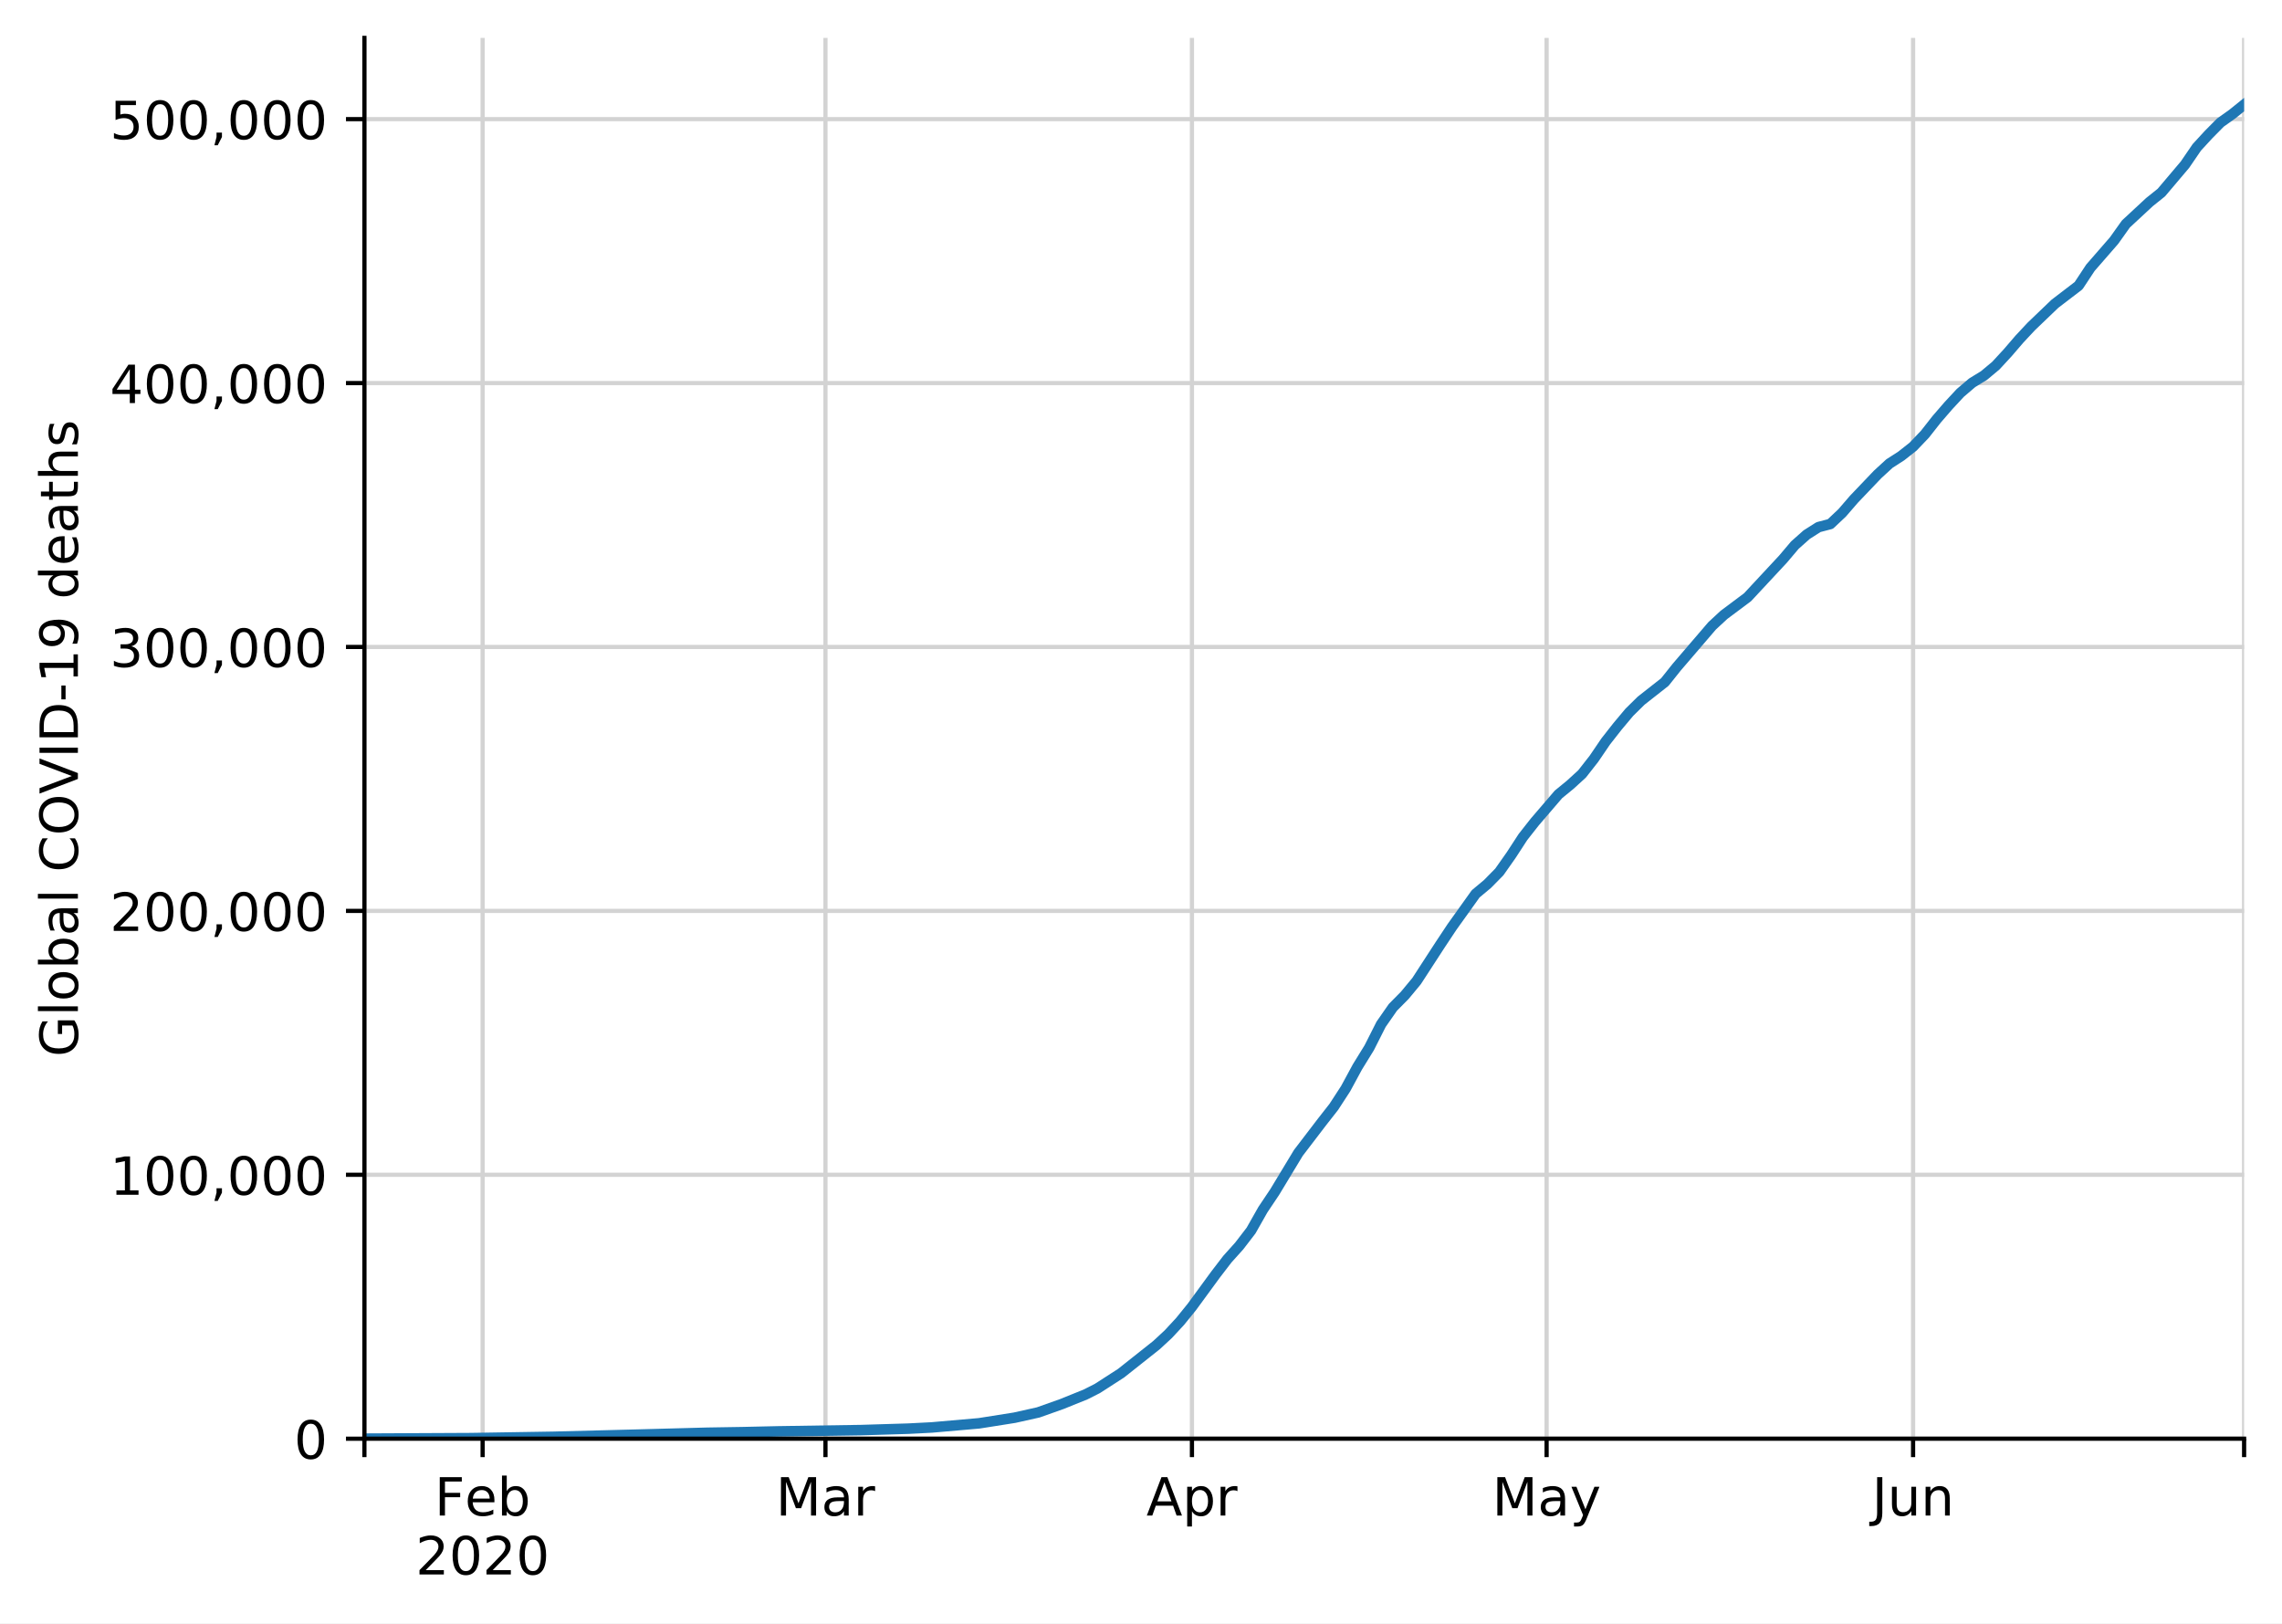
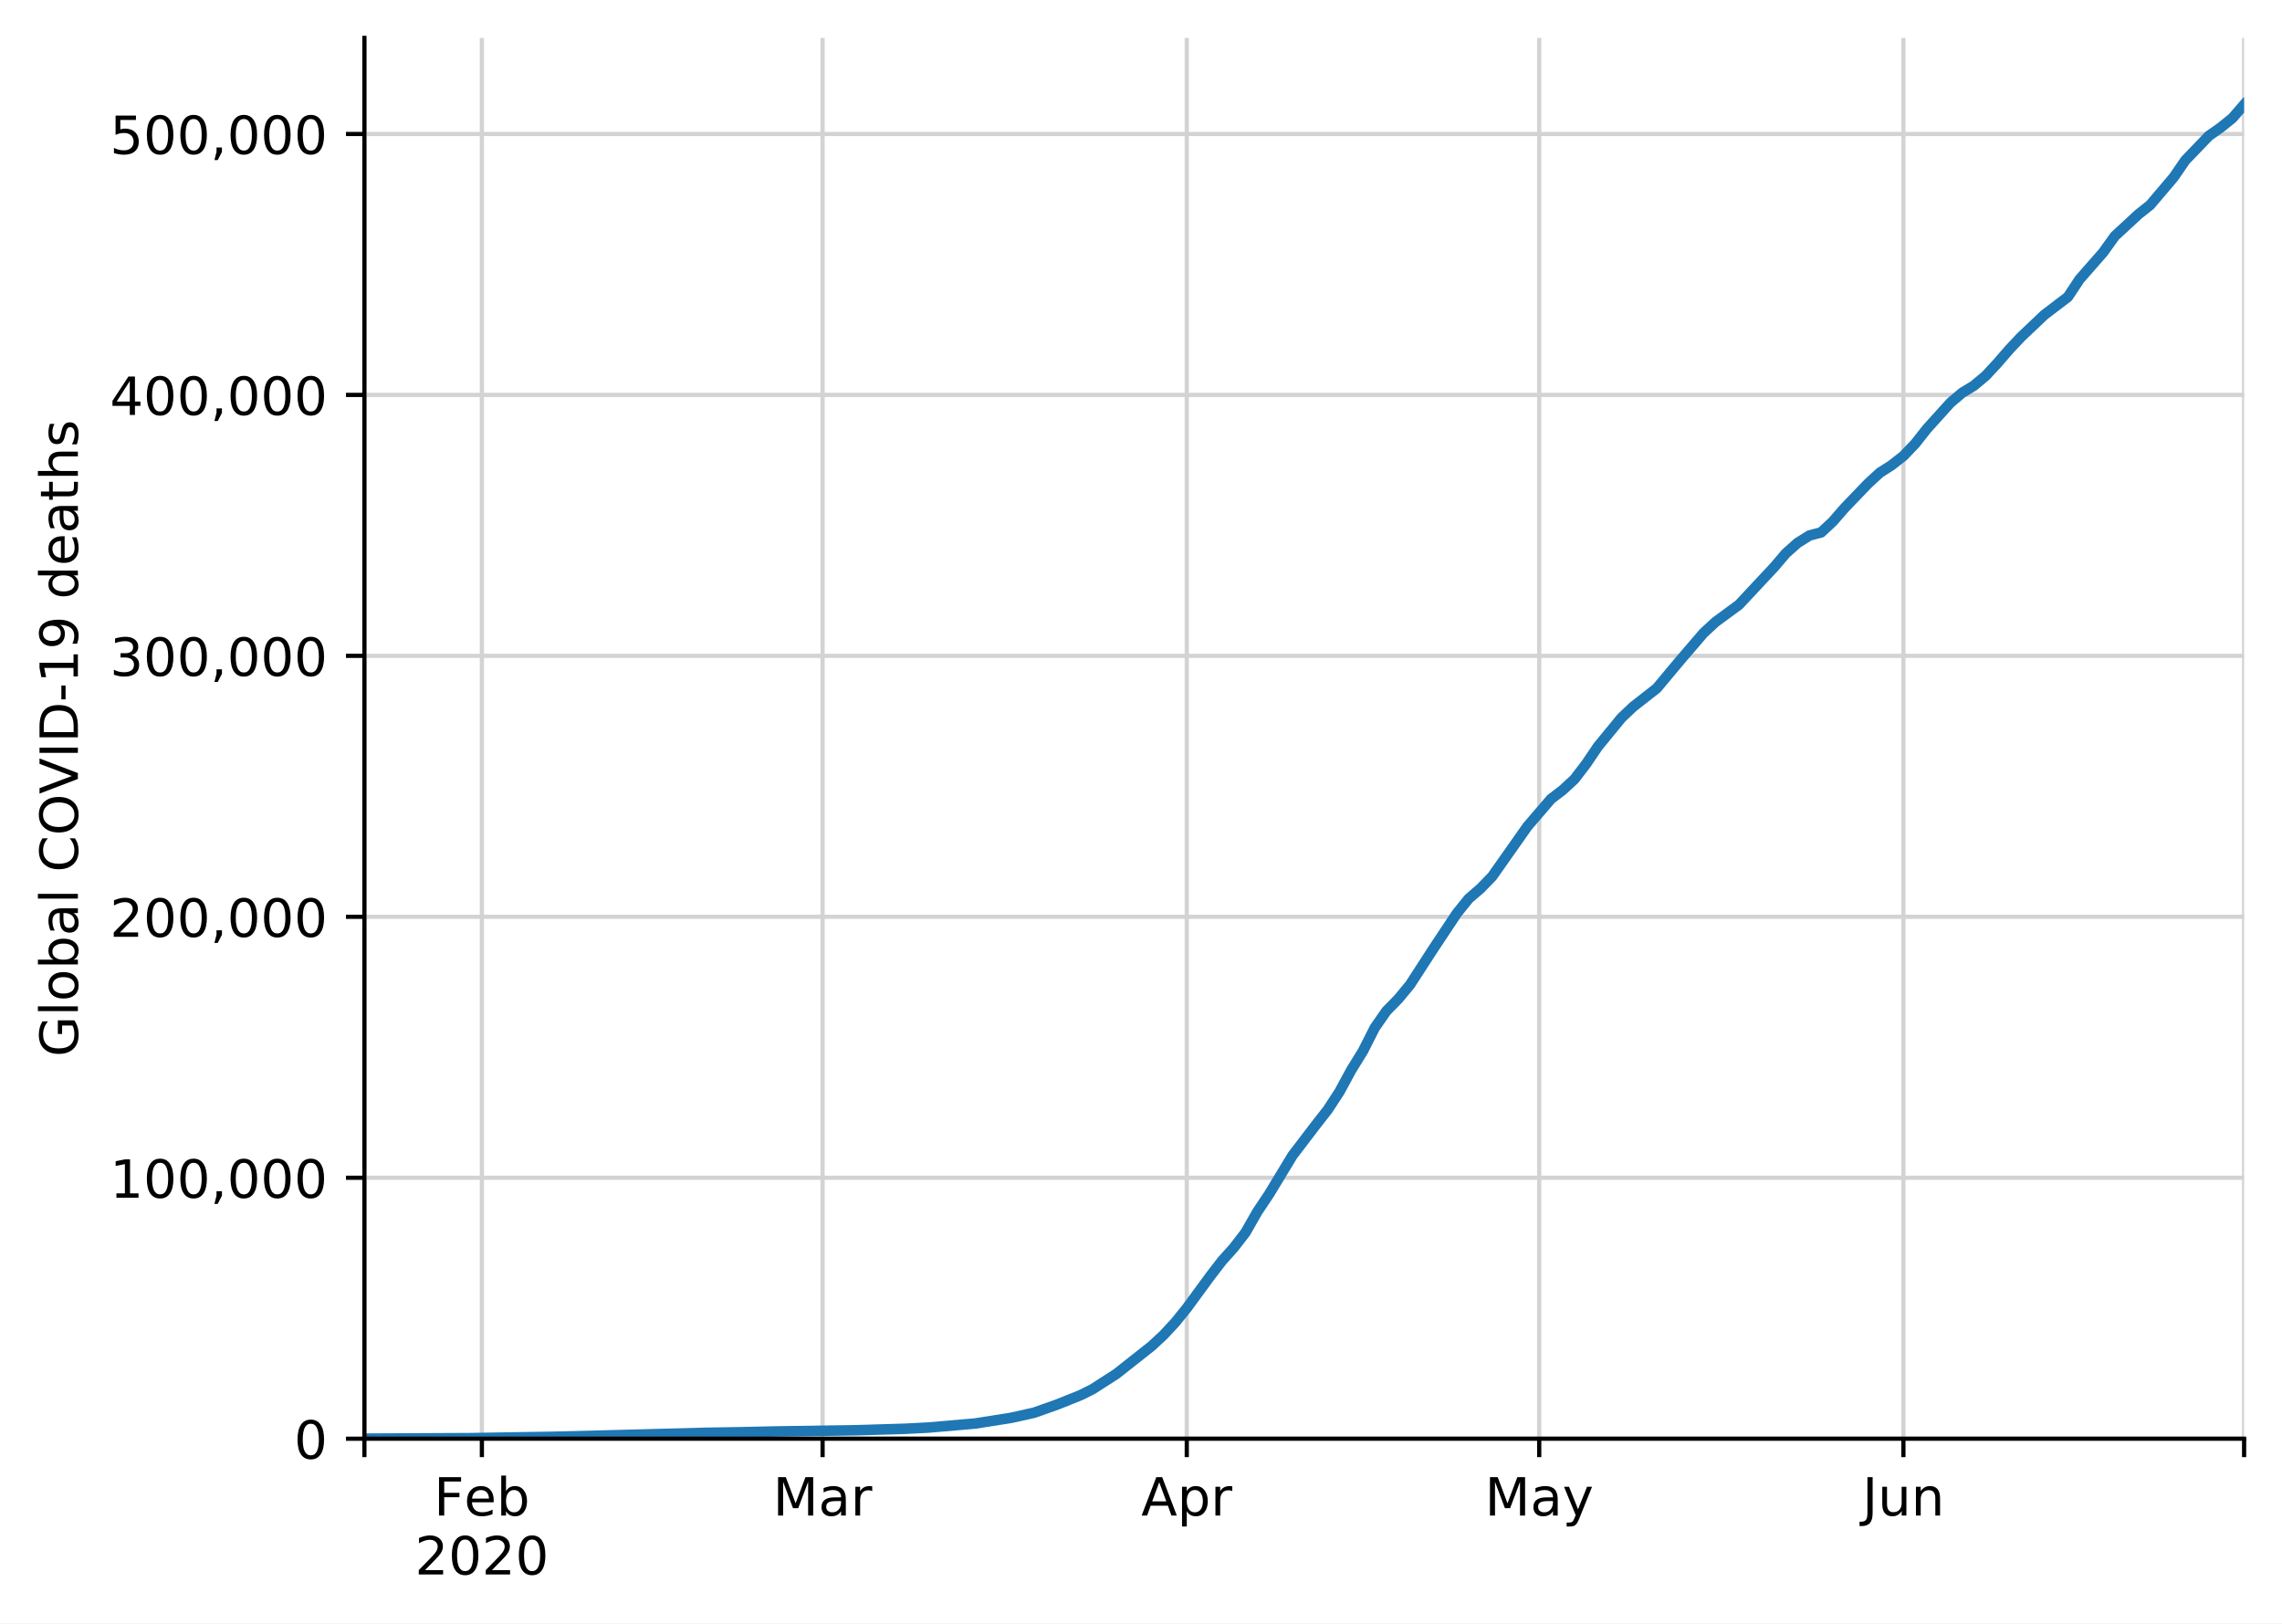
<svg xmlns="http://www.w3.org/2000/svg" xmlns:xlink="http://www.w3.org/1999/xlink" height="308.388pt" version="1.1" viewBox="0 0 433.551 308.388" width="433.551pt">
  <defs>
    <style type="text/css">
*{stroke-linecap:butt;stroke-linejoin:round;}
  </style>
  </defs>
  <g id="figure_1">
    <g id="patch_1">
      <path d="M 0 308.388  L 433.551 308.388  L 433.551 0  L 0 0  z " style="fill:#ffffff;" />
    </g>
    <g id="axes_1">
      <g id="patch_2">
        <path d="M 69.231 273.312  L 426.351 273.312  L 426.351 7.2  L 69.231 7.2  z " style="fill:#ffffff;" />
      </g>
      <g id="matplotlib.axis_1">
        <g id="xtick_1">
          <g id="line2d_1">
-             <path clip-path="url(#p17bb560047)" d="M 69.231 273.312  L 69.231 7.2  " style="fill:none;stroke:#d3d3d3;stroke-linecap:square;stroke-width:0.8;" />
+             <path clip-path="url(#pb9edc6ac52)" d="M 69.231 273.312  L 69.231 7.2  " style="fill:none;stroke:#d3d3d3;stroke-linecap:square;stroke-width:0.8;" />
          </g>
          <g id="line2d_2">
            <defs>
-               <path d="M 0 0  L 0 3.5  " id="mced81a9c8c" style="stroke:#000000;stroke-width:0.8;" />
-             </defs>
-             <g>
-               <use style="stroke:#000000;stroke-width:0.8;" x="69.231" xlink:href="#mced81a9c8c" y="273.312" />
+               <path d="M 0 0  L 0 3.5  " id="md88c4cd7ff" style="stroke:#000000;stroke-width:0.8;" />
+             </defs>
+             <g>
+               <use style="stroke:#000000;stroke-width:0.8;" x="69.231" xlink:href="#md88c4cd7ff" y="273.312" />
            </g>
          </g>
        </g>
        <g id="xtick_2">
          <g id="line2d_3">
-             <path clip-path="url(#p17bb560047)" d="M 91.692 273.312  L 91.692 7.2  " style="fill:none;stroke:#d3d3d3;stroke-linecap:square;stroke-width:0.8;" />
+             <path clip-path="url(#pb9edc6ac52)" d="M 91.551 273.312  L 91.551 7.2  " style="fill:none;stroke:#d3d3d3;stroke-linecap:square;stroke-width:0.8;" />
          </g>
          <g id="line2d_4">
            <g>
-               <use style="stroke:#000000;stroke-width:0.8;" x="91.692" xlink:href="#mced81a9c8c" y="273.312" />
+               <use style="stroke:#000000;stroke-width:0.8;" x="91.551" xlink:href="#md88c4cd7ff" y="273.312" />
            </g>
          </g>
          <g id="text_1">
            <defs>
              <path d="M 9.812 72.906  L 51.703 72.906  L 51.703 64.594  L 19.672 64.594  L 19.672 43.109  L 48.578 43.109  L 48.578 34.812  L 19.672 34.812  L 19.672 0  L 9.812 0  z " id="DejaVuSans-70" />
              <path d="M 56.203 29.594  L 56.203 25.203  L 14.891 25.203  Q 15.484 15.922 20.484 11.062  Q 25.484 6.203 34.422 6.203  Q 39.594 6.203 44.453 7.469  Q 49.312 8.734 54.109 11.281  L 54.109 2.781  Q 49.266 0.734 44.188 -0.344  Q 39.109 -1.422 33.891 -1.422  Q 20.797 -1.422 13.156 6.188  Q 5.516 13.812 5.516 26.812  Q 5.516 40.234 12.766 48.109  Q 20.016 56 32.328 56  Q 43.359 56 49.781 48.891  Q 56.203 41.797 56.203 29.594  z M 47.219 32.234  Q 47.125 39.594 43.094 43.984  Q 39.062 48.391 32.422 48.391  Q 24.906 48.391 20.391 44.141  Q 15.875 39.891 15.188 32.172  z " id="DejaVuSans-101" />
              <path d="M 48.688 27.297  Q 48.688 37.203 44.609 42.844  Q 40.531 48.484 33.406 48.484  Q 26.266 48.484 22.188 42.844  Q 18.109 37.203 18.109 27.297  Q 18.109 17.391 22.188 11.75  Q 26.266 6.109 33.406 6.109  Q 40.531 6.109 44.609 11.75  Q 48.688 17.391 48.688 27.297  z M 18.109 46.391  Q 20.953 51.266 25.266 53.625  Q 29.594 56 35.594 56  Q 45.562 56 51.781 48.094  Q 58.016 40.188 58.016 27.297  Q 58.016 14.406 51.781 6.484  Q 45.562 -1.422 35.594 -1.422  Q 29.594 -1.422 25.266 0.953  Q 20.953 3.328 18.109 8.203  L 18.109 0  L 9.078 0  L 9.078 75.984  L 18.109 75.984  z " id="DejaVuSans-98" />
            </defs>
-             <g transform="translate(82.56897 287.9104)scale(0.1 -0.1)">
+             <g transform="translate(82.42859 287.9104)scale(0.1 -0.1)">
              <use xlink:href="#DejaVuSans-70" />
              <use x="57.441" xlink:href="#DejaVuSans-101" />
              <use x="118.965" xlink:href="#DejaVuSans-98" />
            </g>
            <defs>
              <path d="M 19.188 8.297  L 53.609 8.297  L 53.609 0  L 7.328 0  L 7.328 8.297  Q 12.938 14.109 22.625 23.891  Q 32.328 33.688 34.812 36.531  Q 39.547 41.844 41.422 45.531  Q 43.312 49.219 43.312 52.781  Q 43.312 58.594 39.234 62.25  Q 35.156 65.922 28.609 65.922  Q 23.969 65.922 18.812 64.312  Q 13.672 62.703 7.812 59.422  L 7.812 69.391  Q 13.766 71.781 18.938 73  Q 24.125 74.219 28.422 74.219  Q 39.75 74.219 46.484 68.547  Q 53.219 62.891 53.219 53.422  Q 53.219 48.922 51.531 44.891  Q 49.859 40.875 45.406 35.406  Q 44.188 33.984 37.641 27.219  Q 31.109 20.453 19.188 8.297  z " id="DejaVuSans-50" />
              <path d="M 31.781 66.406  Q 24.172 66.406 20.328 58.906  Q 16.5 51.422 16.5 36.375  Q 16.5 21.391 20.328 13.891  Q 24.172 6.391 31.781 6.391  Q 39.453 6.391 43.281 13.891  Q 47.125 21.391 47.125 36.375  Q 47.125 51.422 43.281 58.906  Q 39.453 66.406 31.781 66.406  z M 31.781 74.219  Q 44.047 74.219 50.516 64.516  Q 56.984 54.828 56.984 36.375  Q 56.984 17.969 50.516 8.266  Q 44.047 -1.422 31.781 -1.422  Q 19.531 -1.422 13.062 8.266  Q 6.594 17.969 6.594 36.375  Q 6.594 54.828 13.062 64.516  Q 19.531 74.219 31.781 74.219  z " id="DejaVuSans-48" />
            </defs>
-             <g transform="translate(78.96663 299.1082)scale(0.1 -0.1)">
+             <g transform="translate(78.82625 299.1082)scale(0.1 -0.1)">
              <use xlink:href="#DejaVuSans-50" />
              <use x="63.623" xlink:href="#DejaVuSans-48" />
              <use x="127.246" xlink:href="#DejaVuSans-50" />
              <use x="190.869" xlink:href="#DejaVuSans-48" />
            </g>
          </g>
        </g>
        <g id="xtick_3">
          <g id="line2d_5">
-             <path clip-path="url(#p17bb560047)" d="M 156.827 273.312  L 156.827 7.2  " style="fill:none;stroke:#d3d3d3;stroke-linecap:square;stroke-width:0.8;" />
+             <path clip-path="url(#pb9edc6ac52)" d="M 156.279 273.312  L 156.279 7.2  " style="fill:none;stroke:#d3d3d3;stroke-linecap:square;stroke-width:0.8;" />
          </g>
          <g id="line2d_6">
            <g>
-               <use style="stroke:#000000;stroke-width:0.8;" x="156.827" xlink:href="#mced81a9c8c" y="273.312" />
+               <use style="stroke:#000000;stroke-width:0.8;" x="156.279" xlink:href="#md88c4cd7ff" y="273.312" />
            </g>
          </g>
          <g id="text_2">
            <defs>
              <path d="M 9.812 72.906  L 24.516 72.906  L 43.109 23.297  L 61.812 72.906  L 76.516 72.906  L 76.516 0  L 66.891 0  L 66.891 64.016  L 48.094 14.016  L 38.188 14.016  L 19.391 64.016  L 19.391 0  L 9.812 0  z " id="DejaVuSans-77" />
              <path d="M 34.281 27.484  Q 23.391 27.484 19.188 25  Q 14.984 22.516 14.984 16.5  Q 14.984 11.719 18.141 8.906  Q 21.297 6.109 26.703 6.109  Q 34.188 6.109 38.703 11.406  Q 43.219 16.703 43.219 25.484  L 43.219 27.484  z M 52.203 31.203  L 52.203 0  L 43.219 0  L 43.219 8.297  Q 40.141 3.328 35.547 0.953  Q 30.953 -1.422 24.312 -1.422  Q 15.922 -1.422 10.953 3.297  Q 6 8.016 6 15.922  Q 6 25.141 12.172 29.828  Q 18.359 34.516 30.609 34.516  L 43.219 34.516  L 43.219 35.406  Q 43.219 41.609 39.141 45  Q 35.062 48.391 27.688 48.391  Q 23 48.391 18.547 47.266  Q 14.109 46.141 10.016 43.891  L 10.016 52.203  Q 14.938 54.109 19.578 55.047  Q 24.219 56 28.609 56  Q 40.484 56 46.344 49.844  Q 52.203 43.703 52.203 31.203  z " id="DejaVuSans-97" />
              <path d="M 41.109 46.297  Q 39.594 47.172 37.812 47.578  Q 36.031 48 33.891 48  Q 26.266 48 22.188 43.047  Q 18.109 38.094 18.109 28.812  L 18.109 0  L 9.078 0  L 9.078 54.688  L 18.109 54.688  L 18.109 46.188  Q 20.953 51.172 25.484 53.578  Q 30.031 56 36.531 56  Q 37.453 56 38.578 55.875  Q 39.703 55.766 41.062 55.516  z " id="DejaVuSans-114" />
            </defs>
-             <g transform="translate(147.3931 287.9104)scale(0.1 -0.1)">
+             <g transform="translate(146.8457 287.9104)scale(0.1 -0.1)">
              <use xlink:href="#DejaVuSans-77" />
              <use x="86.279" xlink:href="#DejaVuSans-97" />
              <use x="147.559" xlink:href="#DejaVuSans-114" />
            </g>
          </g>
        </g>
        <g id="xtick_4">
          <g id="line2d_7">
-             <path clip-path="url(#p17bb560047)" d="M 226.454 273.312  L 226.454 7.2  " style="fill:none;stroke:#d3d3d3;stroke-linecap:square;stroke-width:0.8;" />
+             <path clip-path="url(#pb9edc6ac52)" d="M 225.471 273.312  L 225.471 7.2  " style="fill:none;stroke:#d3d3d3;stroke-linecap:square;stroke-width:0.8;" />
          </g>
          <g id="line2d_8">
            <g>
-               <use style="stroke:#000000;stroke-width:0.8;" x="226.454" xlink:href="#mced81a9c8c" y="273.312" />
+               <use style="stroke:#000000;stroke-width:0.8;" x="225.471" xlink:href="#md88c4cd7ff" y="273.312" />
            </g>
          </g>
          <g id="text_3">
            <defs>
              <path d="M 34.188 63.188  L 20.797 26.906  L 47.609 26.906  z M 28.609 72.906  L 39.797 72.906  L 67.578 0  L 57.328 0  L 50.688 18.703  L 17.828 18.703  L 11.188 0  L 0.781 0  z " id="DejaVuSans-65" />
              <path d="M 18.109 8.203  L 18.109 -20.797  L 9.078 -20.797  L 9.078 54.688  L 18.109 54.688  L 18.109 46.391  Q 20.953 51.266 25.266 53.625  Q 29.594 56 35.594 56  Q 45.562 56 51.781 48.094  Q 58.016 40.188 58.016 27.297  Q 58.016 14.406 51.781 6.484  Q 45.562 -1.422 35.594 -1.422  Q 29.594 -1.422 25.266 0.953  Q 20.953 3.328 18.109 8.203  z M 48.688 27.297  Q 48.688 37.203 44.609 42.844  Q 40.531 48.484 33.406 48.484  Q 26.266 48.484 22.188 42.844  Q 18.109 37.203 18.109 27.297  Q 18.109 17.391 22.188 11.75  Q 26.266 6.109 33.406 6.109  Q 40.531 6.109 44.609 11.75  Q 48.688 17.391 48.688 27.297  z " id="DejaVuSans-112" />
            </defs>
-             <g transform="translate(217.8039 287.9104)scale(0.1 -0.1)">
+             <g transform="translate(216.8212 287.9104)scale(0.1 -0.1)">
              <use xlink:href="#DejaVuSans-65" />
              <use x="68.408" xlink:href="#DejaVuSans-112" />
              <use x="131.885" xlink:href="#DejaVuSans-114" />
            </g>
          </g>
        </g>
        <g id="xtick_5">
          <g id="line2d_9">
-             <path clip-path="url(#p17bb560047)" d="M 293.835 273.312  L 293.835 7.2  " style="fill:none;stroke:#d3d3d3;stroke-linecap:square;stroke-width:0.8;" />
+             <path clip-path="url(#pb9edc6ac52)" d="M 292.431 273.312  L 292.431 7.2  " style="fill:none;stroke:#d3d3d3;stroke-linecap:square;stroke-width:0.8;" />
          </g>
          <g id="line2d_10">
            <g>
-               <use style="stroke:#000000;stroke-width:0.8;" x="293.835" xlink:href="#mced81a9c8c" y="273.312" />
+               <use style="stroke:#000000;stroke-width:0.8;" x="292.431" xlink:href="#md88c4cd7ff" y="273.312" />
            </g>
          </g>
          <g id="text_4">
            <defs>
              <path d="M 32.172 -5.078  Q 28.375 -14.844 24.75 -17.812  Q 21.141 -20.797 15.094 -20.797  L 7.906 -20.797  L 7.906 -13.281  L 13.188 -13.281  Q 16.891 -13.281 18.938 -11.516  Q 21 -9.766 23.484 -3.219  L 25.094 0.875  L 2.984 54.688  L 12.5 54.688  L 29.594 11.922  L 46.688 54.688  L 56.203 54.688  z " id="DejaVuSans-121" />
            </defs>
-             <g transform="translate(283.4975 287.9104)scale(0.1 -0.1)">
+             <g transform="translate(282.0938 287.9104)scale(0.1 -0.1)">
              <use xlink:href="#DejaVuSans-77" />
              <use x="86.279" xlink:href="#DejaVuSans-97" />
              <use x="147.559" xlink:href="#DejaVuSans-121" />
            </g>
          </g>
        </g>
        <g id="xtick_6">
          <g id="line2d_11">
-             <path clip-path="url(#p17bb560047)" d="M 363.462 273.312  L 363.462 7.2  " style="fill:none;stroke:#d3d3d3;stroke-linecap:square;stroke-width:0.8;" />
+             <path clip-path="url(#pb9edc6ac52)" d="M 361.623 273.312  L 361.623 7.2  " style="fill:none;stroke:#d3d3d3;stroke-linecap:square;stroke-width:0.8;" />
          </g>
          <g id="line2d_12">
            <g>
-               <use style="stroke:#000000;stroke-width:0.8;" x="363.462" xlink:href="#mced81a9c8c" y="273.312" />
+               <use style="stroke:#000000;stroke-width:0.8;" x="361.623" xlink:href="#md88c4cd7ff" y="273.312" />
            </g>
          </g>
          <g id="text_5">
            <defs>
              <path d="M 9.812 72.906  L 19.672 72.906  L 19.672 5.078  Q 19.672 -8.109 14.672 -14.062  Q 9.672 -20.016 -1.422 -20.016  L -5.172 -20.016  L -5.172 -11.719  L -2.094 -11.719  Q 4.438 -11.719 7.125 -8.047  Q 9.812 -4.391 9.812 5.078  z " id="DejaVuSans-74" />
              <path d="M 8.5 21.578  L 8.5 54.688  L 17.484 54.688  L 17.484 21.922  Q 17.484 14.156 20.5 10.266  Q 23.531 6.391 29.594 6.391  Q 36.859 6.391 41.078 11.031  Q 45.312 15.672 45.312 23.688  L 45.312 54.688  L 54.297 54.688  L 54.297 0  L 45.312 0  L 45.312 8.406  Q 42.047 3.422 37.719 1  Q 33.406 -1.422 27.688 -1.422  Q 18.266 -1.422 13.375 4.438  Q 8.5 10.297 8.5 21.578  z M 31.109 56  z " id="DejaVuSans-117" />
              <path d="M 54.891 33.016  L 54.891 0  L 45.906 0  L 45.906 32.719  Q 45.906 40.484 42.875 44.328  Q 39.844 48.188 33.797 48.188  Q 26.516 48.188 22.312 43.547  Q 18.109 38.922 18.109 30.906  L 18.109 0  L 9.078 0  L 9.078 54.688  L 18.109 54.688  L 18.109 46.188  Q 21.344 51.125 25.703 53.562  Q 30.078 56 35.797 56  Q 45.219 56 50.047 50.172  Q 54.891 44.344 54.891 33.016  z " id="DejaVuSans-110" />
            </defs>
-             <g transform="translate(355.6497 287.9104)scale(0.1 -0.1)">
+             <g transform="translate(353.8107 287.9104)scale(0.1 -0.1)">
              <use xlink:href="#DejaVuSans-74" />
              <use x="29.492" xlink:href="#DejaVuSans-117" />
              <use x="92.871" xlink:href="#DejaVuSans-110" />
            </g>
          </g>
        </g>
        <g id="xtick_7">
          <g id="line2d_13">
-             <path clip-path="url(#p17bb560047)" d="M 426.351 273.312  L 426.351 7.2  " style="fill:none;stroke:#d3d3d3;stroke-linecap:square;stroke-width:0.8;" />
+             <path clip-path="url(#pb9edc6ac52)" d="M 426.351 273.312  L 426.351 7.2  " style="fill:none;stroke:#d3d3d3;stroke-linecap:square;stroke-width:0.8;" />
          </g>
          <g id="line2d_14">
            <g>
-               <use style="stroke:#000000;stroke-width:0.8;" x="426.351" xlink:href="#mced81a9c8c" y="273.312" />
+               <use style="stroke:#000000;stroke-width:0.8;" x="426.351" xlink:href="#md88c4cd7ff" y="273.312" />
            </g>
          </g>
        </g>
      </g>
      <g id="matplotlib.axis_2">
        <g id="ytick_1">
          <g id="line2d_15">
-             <path clip-path="url(#p17bb560047)" d="M 69.231 273.312  L 426.351 273.312  " style="fill:none;stroke:#d3d3d3;stroke-linecap:square;stroke-width:0.8;" />
+             <path clip-path="url(#pb9edc6ac52)" d="M 69.231 273.312  L 426.351 273.312  " style="fill:none;stroke:#d3d3d3;stroke-linecap:square;stroke-width:0.8;" />
          </g>
          <g id="line2d_16">
            <defs>
-               <path d="M 0 0  L -3.5 0  " id="m8e7d299843" style="stroke:#000000;stroke-width:0.8;" />
-             </defs>
-             <g>
-               <use style="stroke:#000000;stroke-width:0.8;" x="69.231" xlink:href="#m8e7d299843" y="273.312" />
+               <path d="M 0 0  L -3.5 0  " id="m19f5d55b07" style="stroke:#000000;stroke-width:0.8;" />
+             </defs>
+             <g>
+               <use style="stroke:#000000;stroke-width:0.8;" x="69.231" xlink:href="#m19f5d55b07" y="273.312" />
            </g>
          </g>
          <g id="text_6">
            <g transform="translate(55.86875 277.1112)scale(0.1 -0.1)">
              <use xlink:href="#DejaVuSans-48" />
            </g>
          </g>
        </g>
        <g id="ytick_2">
          <g id="line2d_17">
-             <path clip-path="url(#p17bb560047)" d="M 69.231 223.176  L 426.351 223.176  " style="fill:none;stroke:#d3d3d3;stroke-linecap:square;stroke-width:0.8;" />
+             <path clip-path="url(#pb9edc6ac52)" d="M 69.231 223.74  L 426.351 223.74  " style="fill:none;stroke:#d3d3d3;stroke-linecap:square;stroke-width:0.8;" />
          </g>
          <g id="line2d_18">
            <g>
-               <use style="stroke:#000000;stroke-width:0.8;" x="69.231" xlink:href="#m8e7d299843" y="223.176" />
+               <use style="stroke:#000000;stroke-width:0.8;" x="69.231" xlink:href="#m19f5d55b07" y="223.74" />
            </g>
          </g>
          <g id="text_7">
            <defs>
              <path d="M 12.406 8.297  L 28.516 8.297  L 28.516 63.922  L 10.984 60.406  L 10.984 69.391  L 28.422 72.906  L 38.281 72.906  L 38.281 8.297  L 54.391 8.297  L 54.391 0  L 12.406 0  z " id="DejaVuSans-49" />
              <path d="M 11.719 12.406  L 22.016 12.406  L 22.016 4  L 14.016 -11.625  L 7.719 -11.625  L 11.719 4  z " id="DejaVuSans-44" />
            </defs>
-             <g transform="translate(20.87813 226.9751)scale(0.1 -0.1)">
+             <g transform="translate(20.87813 227.5388)scale(0.1 -0.1)">
              <use xlink:href="#DejaVuSans-49" />
              <use x="63.623" xlink:href="#DejaVuSans-48" />
              <use x="127.246" xlink:href="#DejaVuSans-48" />
              <use x="190.869" xlink:href="#DejaVuSans-44" />
              <use x="222.656" xlink:href="#DejaVuSans-48" />
              <use x="286.279" xlink:href="#DejaVuSans-48" />
              <use x="349.902" xlink:href="#DejaVuSans-48" />
            </g>
          </g>
        </g>
        <g id="ytick_3">
          <g id="line2d_19">
-             <path clip-path="url(#p17bb560047)" d="M 69.231 173.04  L 426.351 173.04  " style="fill:none;stroke:#d3d3d3;stroke-linecap:square;stroke-width:0.8;" />
+             <path clip-path="url(#pb9edc6ac52)" d="M 69.231 174.167  L 426.351 174.167  " style="fill:none;stroke:#d3d3d3;stroke-linecap:square;stroke-width:0.8;" />
          </g>
          <g id="line2d_20">
            <g>
-               <use style="stroke:#000000;stroke-width:0.8;" x="69.231" xlink:href="#m8e7d299843" y="173.04" />
+               <use style="stroke:#000000;stroke-width:0.8;" x="69.231" xlink:href="#m19f5d55b07" y="174.167" />
            </g>
          </g>
          <g id="text_8">
-             <g transform="translate(20.87813 176.8391)scale(0.1 -0.1)">
+             <g transform="translate(20.87813 177.9664)scale(0.1 -0.1)">
              <use xlink:href="#DejaVuSans-50" />
              <use x="63.623" xlink:href="#DejaVuSans-48" />
              <use x="127.246" xlink:href="#DejaVuSans-48" />
              <use x="190.869" xlink:href="#DejaVuSans-44" />
              <use x="222.656" xlink:href="#DejaVuSans-48" />
              <use x="286.279" xlink:href="#DejaVuSans-48" />
              <use x="349.902" xlink:href="#DejaVuSans-48" />
            </g>
          </g>
        </g>
        <g id="ytick_4">
          <g id="line2d_21">
-             <path clip-path="url(#p17bb560047)" d="M 69.231 122.904  L 426.351 122.904  " style="fill:none;stroke:#d3d3d3;stroke-linecap:square;stroke-width:0.8;" />
+             <path clip-path="url(#pb9edc6ac52)" d="M 69.231 124.595  L 426.351 124.595  " style="fill:none;stroke:#d3d3d3;stroke-linecap:square;stroke-width:0.8;" />
          </g>
          <g id="line2d_22">
            <g>
-               <use style="stroke:#000000;stroke-width:0.8;" x="69.231" xlink:href="#m8e7d299843" y="122.904" />
+               <use style="stroke:#000000;stroke-width:0.8;" x="69.231" xlink:href="#m19f5d55b07" y="124.595" />
            </g>
          </g>
          <g id="text_9">
            <defs>
              <path d="M 40.578 39.312  Q 47.656 37.797 51.625 33  Q 55.609 28.219 55.609 21.188  Q 55.609 10.406 48.188 4.484  Q 40.766 -1.422 27.094 -1.422  Q 22.516 -1.422 17.656 -0.516  Q 12.797 0.391 7.625 2.203  L 7.625 11.719  Q 11.719 9.328 16.594 8.109  Q 21.484 6.891 26.812 6.891  Q 36.078 6.891 40.938 10.547  Q 45.797 14.203 45.797 21.188  Q 45.797 27.641 41.281 31.266  Q 36.766 34.906 28.719 34.906  L 20.219 34.906  L 20.219 43.016  L 29.109 43.016  Q 36.375 43.016 40.234 45.922  Q 44.094 48.828 44.094 54.297  Q 44.094 59.906 40.109 62.906  Q 36.141 65.922 28.719 65.922  Q 24.656 65.922 20.016 65.031  Q 15.375 64.156 9.812 62.312  L 9.812 71.094  Q 15.438 72.656 20.344 73.438  Q 25.25 74.219 29.594 74.219  Q 40.828 74.219 47.359 69.109  Q 53.906 64.016 53.906 55.328  Q 53.906 49.266 50.438 45.094  Q 46.969 40.922 40.578 39.312  z " id="DejaVuSans-51" />
            </defs>
-             <g transform="translate(20.87813 126.703)scale(0.1 -0.1)">
+             <g transform="translate(20.87813 128.394)scale(0.1 -0.1)">
              <use xlink:href="#DejaVuSans-51" />
              <use x="63.623" xlink:href="#DejaVuSans-48" />
              <use x="127.246" xlink:href="#DejaVuSans-48" />
              <use x="190.869" xlink:href="#DejaVuSans-44" />
              <use x="222.656" xlink:href="#DejaVuSans-48" />
              <use x="286.279" xlink:href="#DejaVuSans-48" />
              <use x="349.902" xlink:href="#DejaVuSans-48" />
            </g>
          </g>
        </g>
        <g id="ytick_5">
          <g id="line2d_23">
-             <path clip-path="url(#p17bb560047)" d="M 69.231 72.768  L 426.351 72.768  " style="fill:none;stroke:#d3d3d3;stroke-linecap:square;stroke-width:0.8;" />
+             <path clip-path="url(#pb9edc6ac52)" d="M 69.231 75.022  L 426.351 75.022  " style="fill:none;stroke:#d3d3d3;stroke-linecap:square;stroke-width:0.8;" />
          </g>
          <g id="line2d_24">
            <g>
-               <use style="stroke:#000000;stroke-width:0.8;" x="69.231" xlink:href="#m8e7d299843" y="72.768" />
+               <use style="stroke:#000000;stroke-width:0.8;" x="69.231" xlink:href="#m19f5d55b07" y="75.022" />
            </g>
          </g>
          <g id="text_10">
            <defs>
              <path d="M 37.797 64.312  L 12.891 25.391  L 37.797 25.391  z M 35.203 72.906  L 47.609 72.906  L 47.609 25.391  L 58.016 25.391  L 58.016 17.188  L 47.609 17.188  L 47.609 0  L 37.797 0  L 37.797 17.188  L 4.891 17.188  L 4.891 26.703  z " id="DejaVuSans-52" />
            </defs>
-             <g transform="translate(20.87813 76.56689)scale(0.1 -0.1)">
+             <g transform="translate(20.87813 78.8216)scale(0.1 -0.1)">
              <use xlink:href="#DejaVuSans-52" />
              <use x="63.623" xlink:href="#DejaVuSans-48" />
              <use x="127.246" xlink:href="#DejaVuSans-48" />
              <use x="190.869" xlink:href="#DejaVuSans-44" />
              <use x="222.656" xlink:href="#DejaVuSans-48" />
              <use x="286.279" xlink:href="#DejaVuSans-48" />
              <use x="349.902" xlink:href="#DejaVuSans-48" />
            </g>
          </g>
        </g>
        <g id="ytick_6">
          <g id="line2d_25">
-             <path clip-path="url(#p17bb560047)" d="M 69.231 22.632  L 426.351 22.632  " style="fill:none;stroke:#d3d3d3;stroke-linecap:square;stroke-width:0.8;" />
+             <path clip-path="url(#pb9edc6ac52)" d="M 69.231 25.45  L 426.351 25.45  " style="fill:none;stroke:#d3d3d3;stroke-linecap:square;stroke-width:0.8;" />
          </g>
          <g id="line2d_26">
            <g>
-               <use style="stroke:#000000;stroke-width:0.8;" x="69.231" xlink:href="#m8e7d299843" y="22.632" />
+               <use style="stroke:#000000;stroke-width:0.8;" x="69.231" xlink:href="#m19f5d55b07" y="25.45" />
            </g>
          </g>
          <g id="text_11">
            <defs>
              <path d="M 10.797 72.906  L 49.516 72.906  L 49.516 64.594  L 19.828 64.594  L 19.828 46.734  Q 21.969 47.469 24.109 47.828  Q 26.266 48.188 28.422 48.188  Q 40.625 48.188 47.75 41.5  Q 54.891 34.812 54.891 23.391  Q 54.891 11.625 47.562 5.094  Q 40.234 -1.422 26.906 -1.422  Q 22.312 -1.422 17.547 -0.641  Q 12.797 0.141 7.719 1.703  L 7.719 11.625  Q 12.109 9.234 16.797 8.062  Q 21.484 6.891 26.703 6.891  Q 35.156 6.891 40.078 11.328  Q 45.016 15.766 45.016 23.391  Q 45.016 31 40.078 35.438  Q 35.156 39.891 26.703 39.891  Q 22.75 39.891 18.812 39.016  Q 14.891 38.141 10.797 36.281  z " id="DejaVuSans-53" />
            </defs>
-             <g transform="translate(20.87813 26.4308)scale(0.1 -0.1)">
+             <g transform="translate(20.87813 29.2492)scale(0.1 -0.1)">
              <use xlink:href="#DejaVuSans-53" />
              <use x="63.623" xlink:href="#DejaVuSans-48" />
              <use x="127.246" xlink:href="#DejaVuSans-48" />
              <use x="190.869" xlink:href="#DejaVuSans-44" />
              <use x="222.656" xlink:href="#DejaVuSans-48" />
              <use x="286.279" xlink:href="#DejaVuSans-48" />
              <use x="349.902" xlink:href="#DejaVuSans-48" />
            </g>
          </g>
        </g>
        <g id="text_12">
          <defs>
            <path d="M 59.516 10.406  L 59.516 29.984  L 43.406 29.984  L 43.406 38.094  L 69.281 38.094  L 69.281 6.781  Q 63.578 2.734 56.688 0.656  Q 49.812 -1.422 42 -1.422  Q 24.906 -1.422 15.25 8.562  Q 5.609 18.562 5.609 36.375  Q 5.609 54.25 15.25 64.234  Q 24.906 74.219 42 74.219  Q 49.125 74.219 55.547 72.453  Q 61.969 70.703 67.391 67.281  L 67.391 56.781  Q 61.922 61.422 55.766 63.766  Q 49.609 66.109 42.828 66.109  Q 29.438 66.109 22.719 58.641  Q 16.016 51.172 16.016 36.375  Q 16.016 21.625 22.719 14.156  Q 29.438 6.688 42.828 6.688  Q 48.047 6.688 52.141 7.594  Q 56.25 8.5 59.516 10.406  z " id="DejaVuSans-71" />
            <path d="M 9.422 75.984  L 18.406 75.984  L 18.406 0  L 9.422 0  z " id="DejaVuSans-108" />
            <path d="M 30.609 48.391  Q 23.391 48.391 19.188 42.75  Q 14.984 37.109 14.984 27.297  Q 14.984 17.484 19.156 11.844  Q 23.344 6.203 30.609 6.203  Q 37.797 6.203 41.984 11.859  Q 46.188 17.531 46.188 27.297  Q 46.188 37.016 41.984 42.703  Q 37.797 48.391 30.609 48.391  z M 30.609 56  Q 42.328 56 49.016 48.375  Q 55.719 40.766 55.719 27.297  Q 55.719 13.875 49.016 6.219  Q 42.328 -1.422 30.609 -1.422  Q 18.844 -1.422 12.172 6.219  Q 5.516 13.875 5.516 27.297  Q 5.516 40.766 12.172 48.375  Q 18.844 56 30.609 56  z " id="DejaVuSans-111" />
            <path id="DejaVuSans-32" />
            <path d="M 64.406 67.281  L 64.406 56.891  Q 59.422 61.531 53.781 63.812  Q 48.141 66.109 41.797 66.109  Q 29.297 66.109 22.656 58.469  Q 16.016 50.828 16.016 36.375  Q 16.016 21.969 22.656 14.328  Q 29.297 6.688 41.797 6.688  Q 48.141 6.688 53.781 8.984  Q 59.422 11.281 64.406 15.922  L 64.406 5.609  Q 59.234 2.094 53.438 0.328  Q 47.656 -1.422 41.219 -1.422  Q 24.656 -1.422 15.125 8.703  Q 5.609 18.844 5.609 36.375  Q 5.609 53.953 15.125 64.078  Q 24.656 74.219 41.219 74.219  Q 47.75 74.219 53.531 72.484  Q 59.328 70.75 64.406 67.281  z " id="DejaVuSans-67" />
            <path d="M 39.406 66.219  Q 28.656 66.219 22.328 58.203  Q 16.016 50.203 16.016 36.375  Q 16.016 22.609 22.328 14.594  Q 28.656 6.594 39.406 6.594  Q 50.141 6.594 56.422 14.594  Q 62.703 22.609 62.703 36.375  Q 62.703 50.203 56.422 58.203  Q 50.141 66.219 39.406 66.219  z M 39.406 74.219  Q 54.734 74.219 63.906 63.938  Q 73.094 53.656 73.094 36.375  Q 73.094 19.141 63.906 8.859  Q 54.734 -1.422 39.406 -1.422  Q 24.031 -1.422 14.812 8.828  Q 5.609 19.094 5.609 36.375  Q 5.609 53.656 14.812 63.938  Q 24.031 74.219 39.406 74.219  z " id="DejaVuSans-79" />
            <path d="M 28.609 0  L 0.781 72.906  L 11.078 72.906  L 34.188 11.531  L 57.328 72.906  L 67.578 72.906  L 39.797 0  z " id="DejaVuSans-86" />
            <path d="M 9.812 72.906  L 19.672 72.906  L 19.672 0  L 9.812 0  z " id="DejaVuSans-73" />
            <path d="M 19.672 64.797  L 19.672 8.109  L 31.594 8.109  Q 46.688 8.109 53.688 14.938  Q 60.688 21.781 60.688 36.531  Q 60.688 51.172 53.688 57.984  Q 46.688 64.797 31.594 64.797  z M 9.812 72.906  L 30.078 72.906  Q 51.266 72.906 61.172 64.094  Q 71.094 55.281 71.094 36.531  Q 71.094 17.672 61.125 8.828  Q 51.172 0 30.078 0  L 9.812 0  z " id="DejaVuSans-68" />
            <path d="M 4.891 31.391  L 31.203 31.391  L 31.203 23.391  L 4.891 23.391  z " id="DejaVuSans-45" />
            <path d="M 10.984 1.516  L 10.984 10.5  Q 14.703 8.734 18.5 7.812  Q 22.312 6.891 25.984 6.891  Q 35.75 6.891 40.891 13.453  Q 46.047 20.016 46.781 33.406  Q 43.953 29.203 39.594 26.953  Q 35.25 24.703 29.984 24.703  Q 19.047 24.703 12.672 31.312  Q 6.297 37.938 6.297 49.422  Q 6.297 60.641 12.938 67.422  Q 19.578 74.219 30.609 74.219  Q 43.266 74.219 49.922 64.516  Q 56.594 54.828 56.594 36.375  Q 56.594 19.141 48.406 8.859  Q 40.234 -1.422 26.422 -1.422  Q 22.703 -1.422 18.891 -0.688  Q 15.094 0.047 10.984 1.516  z M 30.609 32.422  Q 37.25 32.422 41.125 36.953  Q 45.016 41.5 45.016 49.422  Q 45.016 57.281 41.125 61.844  Q 37.25 66.406 30.609 66.406  Q 23.969 66.406 20.094 61.844  Q 16.219 57.281 16.219 49.422  Q 16.219 41.5 20.094 36.953  Q 23.969 32.422 30.609 32.422  z " id="DejaVuSans-57" />
            <path d="M 45.406 46.391  L 45.406 75.984  L 54.391 75.984  L 54.391 0  L 45.406 0  L 45.406 8.203  Q 42.578 3.328 38.25 0.953  Q 33.938 -1.422 27.875 -1.422  Q 17.969 -1.422 11.734 6.484  Q 5.516 14.406 5.516 27.297  Q 5.516 40.188 11.734 48.094  Q 17.969 56 27.875 56  Q 33.938 56 38.25 53.625  Q 42.578 51.266 45.406 46.391  z M 14.797 27.297  Q 14.797 17.391 18.875 11.75  Q 22.953 6.109 30.078 6.109  Q 37.203 6.109 41.297 11.75  Q 45.406 17.391 45.406 27.297  Q 45.406 37.203 41.297 42.844  Q 37.203 48.484 30.078 48.484  Q 22.953 48.484 18.875 42.844  Q 14.797 37.203 14.797 27.297  z " id="DejaVuSans-100" />
            <path d="M 18.312 70.219  L 18.312 54.688  L 36.812 54.688  L 36.812 47.703  L 18.312 47.703  L 18.312 18.016  Q 18.312 11.328 20.141 9.422  Q 21.969 7.516 27.594 7.516  L 36.812 7.516  L 36.812 0  L 27.594 0  Q 17.188 0 13.234 3.875  Q 9.281 7.766 9.281 18.016  L 9.281 47.703  L 2.688 47.703  L 2.688 54.688  L 9.281 54.688  L 9.281 70.219  z " id="DejaVuSans-116" />
            <path d="M 54.891 33.016  L 54.891 0  L 45.906 0  L 45.906 32.719  Q 45.906 40.484 42.875 44.328  Q 39.844 48.188 33.797 48.188  Q 26.516 48.188 22.312 43.547  Q 18.109 38.922 18.109 30.906  L 18.109 0  L 9.078 0  L 9.078 75.984  L 18.109 75.984  L 18.109 46.188  Q 21.344 51.125 25.703 53.562  Q 30.078 56 35.797 56  Q 45.219 56 50.047 50.172  Q 54.891 44.344 54.891 33.016  z " id="DejaVuSans-104" />
            <path d="M 44.281 53.078  L 44.281 44.578  Q 40.484 46.531 36.375 47.5  Q 32.281 48.484 27.875 48.484  Q 21.188 48.484 17.844 46.438  Q 14.5 44.391 14.5 40.281  Q 14.5 37.156 16.891 35.375  Q 19.281 33.594 26.516 31.984  L 29.594 31.297  Q 39.156 29.25 43.188 25.516  Q 47.219 21.781 47.219 15.094  Q 47.219 7.469 41.188 3.016  Q 35.156 -1.422 24.609 -1.422  Q 20.219 -1.422 15.453 -0.562  Q 10.688 0.297 5.422 2  L 5.422 11.281  Q 10.406 8.688 15.234 7.391  Q 20.062 6.109 24.812 6.109  Q 31.156 6.109 34.562 8.281  Q 37.984 10.453 37.984 14.406  Q 37.984 18.062 35.516 20.016  Q 33.062 21.969 24.703 23.781  L 21.578 24.516  Q 13.234 26.266 9.516 29.906  Q 5.812 33.547 5.812 39.891  Q 5.812 47.609 11.281 51.797  Q 16.75 56 26.812 56  Q 31.781 56 36.172 55.266  Q 40.578 54.547 44.281 53.078  z " id="DejaVuSans-115" />
          </defs>
          <g transform="translate(14.79844 200.7708)rotate(-90)scale(0.1 -0.1)">
            <use xlink:href="#DejaVuSans-71" />
            <use x="77.49" xlink:href="#DejaVuSans-108" />
            <use x="105.273" xlink:href="#DejaVuSans-111" />
            <use x="166.455" xlink:href="#DejaVuSans-98" />
            <use x="229.932" xlink:href="#DejaVuSans-97" />
            <use x="291.211" xlink:href="#DejaVuSans-108" />
            <use x="318.994" xlink:href="#DejaVuSans-32" />
            <use x="350.781" xlink:href="#DejaVuSans-67" />
            <use x="420.605" xlink:href="#DejaVuSans-79" />
            <use x="499.301" xlink:href="#DejaVuSans-86" />
            <use x="567.709" xlink:href="#DejaVuSans-73" />
            <use x="597.201" xlink:href="#DejaVuSans-68" />
            <use x="674.203" xlink:href="#DejaVuSans-45" />
            <use x="710.287" xlink:href="#DejaVuSans-49" />
            <use x="773.91" xlink:href="#DejaVuSans-57" />
            <use x="837.533" xlink:href="#DejaVuSans-32" />
            <use x="869.32" xlink:href="#DejaVuSans-100" />
            <use x="932.797" xlink:href="#DejaVuSans-101" />
            <use x="994.32" xlink:href="#DejaVuSans-97" />
            <use x="1055.6" xlink:href="#DejaVuSans-116" />
            <use x="1094.809" xlink:href="#DejaVuSans-104" />
            <use x="1158.188" xlink:href="#DejaVuSans-115" />
          </g>
        </g>
      </g>
      <g id="line2d_27">
-         <path clip-path="url(#p17bb560047)" d="M 69.231 273.303  L 89.446 273.205  L 105.168 272.952  L 120.89 272.548  L 134.366 272.185  L 141.104 272.074  L 147.843 271.923  L 163.565 271.681  L 172.549 271.406  L 177.041 271.175  L 186.025 270.389  L 192.763 269.323  L 197.255 268.319  L 201.747 266.724  L 206.24 264.91  L 208.486 263.773  L 212.978 260.878  L 219.716 255.536  L 221.962 253.456  L 224.208 251.032  L 226.454 248.26  L 230.946 242.121  L 233.192 239.197  L 235.438 236.697  L 237.684 233.774  L 239.93 229.811  L 242.176 226.456  L 246.668 219.022  L 251.16 213.145  L 253.406 210.276  L 255.652 206.821  L 257.898 202.677  L 260.144 199.032  L 262.39 194.587  L 264.637 191.364  L 266.883 189.092  L 269.129 186.386  L 273.621 179.47  L 275.867 176.085  L 280.359 169.802  L 282.605 167.93  L 284.851 165.646  L 287.097 162.457  L 289.343 159.006  L 291.589 156.15  L 296.081 150.915  L 298.327 149.076  L 300.573 147.024  L 302.819 144.155  L 305.065 140.854  L 307.311 137.992  L 309.557 135.312  L 311.803 133.101  L 316.295 129.573  L 318.541 126.755  L 325.28 118.894  L 327.526 116.812  L 332.018 113.452  L 338.756 106.212  L 341.002 103.559  L 343.248 101.563  L 345.494 100.136  L 347.74 99.549  L 349.986 97.431  L 352.232 94.833  L 356.724 90.125  L 358.97 88.063  L 361.216 86.619  L 363.462 84.849  L 365.708 82.495  L 367.954 79.637  L 370.2 77.043  L 372.446 74.626  L 374.692 72.714  L 376.938 71.336  L 379.184 69.459  L 381.43 67.022  L 383.677 64.41  L 385.923 62.008  L 390.415 57.703  L 394.907 54.268  L 397.153 50.866  L 401.645 45.705  L 403.891 42.552  L 408.383 38.383  L 410.629 36.584  L 415.121 31.276  L 417.367 27.99  L 419.613 25.549  L 421.859 23.278  L 424.105 21.683  L 426.351 19.872  L 426.351 19.872  " style="fill:none;stroke:#1f77b4;stroke-linecap:square;stroke-width:2;" />
+         <path clip-path="url(#pb9edc6ac52)" d="M 69.231 273.304  L 89.319 273.206  L 104.943 272.956  L 120.567 272.557  L 133.959 272.198  L 140.655 272.088  L 147.351 271.939  L 162.975 271.699  L 171.903 271.428  L 176.367 271.199  L 185.295 270.422  L 191.991 269.369  L 196.455 268.378  L 200.919 266.798  L 205.383 265.005  L 207.615 263.879  L 212.079 261.013  L 218.775 255.728  L 221.007 253.665  L 223.239 251.264  L 225.471 248.512  L 229.935 242.421  L 232.167 239.522  L 234.399 237.036  L 236.631 234.142  L 238.863 230.223  L 241.095 226.887  L 245.559 219.511  L 250.023 213.668  L 252.255 210.816  L 254.487 207.395  L 256.719 203.281  L 258.951 199.663  L 261.183 195.257  L 263.415 192.049  L 265.647 189.78  L 267.879 187.091  L 272.343 180.197  L 276.807 173.48  L 279.039 170.716  L 281.271 168.794  L 283.503 166.494  L 290.199 156.989  L 294.663 151.789  L 296.895 150.083  L 299.127 148.023  L 301.359 145.109  L 303.591 141.81  L 308.055 136.367  L 310.287 134.254  L 314.751 130.768  L 319.215 125.427  L 323.679 120.23  L 325.911 118.171  L 330.375 114.887  L 337.071 107.726  L 339.303 105.106  L 341.535 103.127  L 343.767 101.729  L 345.999 101.143  L 348.231 99.055  L 350.463 96.484  L 354.927 91.839  L 357.159 89.79  L 359.391 88.368  L 361.623 86.618  L 363.855 84.289  L 366.087 81.46  L 370.551 76.518  L 372.783 74.625  L 375.015 73.263  L 377.247 71.401  L 379.479 68.994  L 381.711 66.414  L 383.943 64.042  L 388.407 59.807  L 392.871 56.412  L 395.103 53.047  L 399.567 47.952  L 401.799 44.844  L 406.263 40.72  L 408.495 38.95  L 412.959 33.697  L 415.191 30.45  L 419.655 25.807  L 421.887 24.241  L 424.119 22.444  L 426.351 19.872  L 426.351 19.872  " style="fill:none;stroke:#1f77b4;stroke-linecap:square;stroke-width:2;" />
      </g>
      <g id="patch_3">
        <path d="M 69.231 273.312  L 69.231 7.2  " style="fill:none;stroke:#000000;stroke-linecap:square;stroke-linejoin:miter;stroke-width:0.8;" />
      </g>
      <g id="patch_4">
        <path d="M 69.231 273.312  L 426.351 273.312  " style="fill:none;stroke:#000000;stroke-linecap:square;stroke-linejoin:miter;stroke-width:0.8;" />
      </g>
    </g>
  </g>
  <defs>
-     <clipPath id="p17bb560047">
+     <clipPath id="pb9edc6ac52">
      <rect height="266.112" width="357.12" x="69.231" y="7.2" />
    </clipPath>
  </defs>
</svg>
